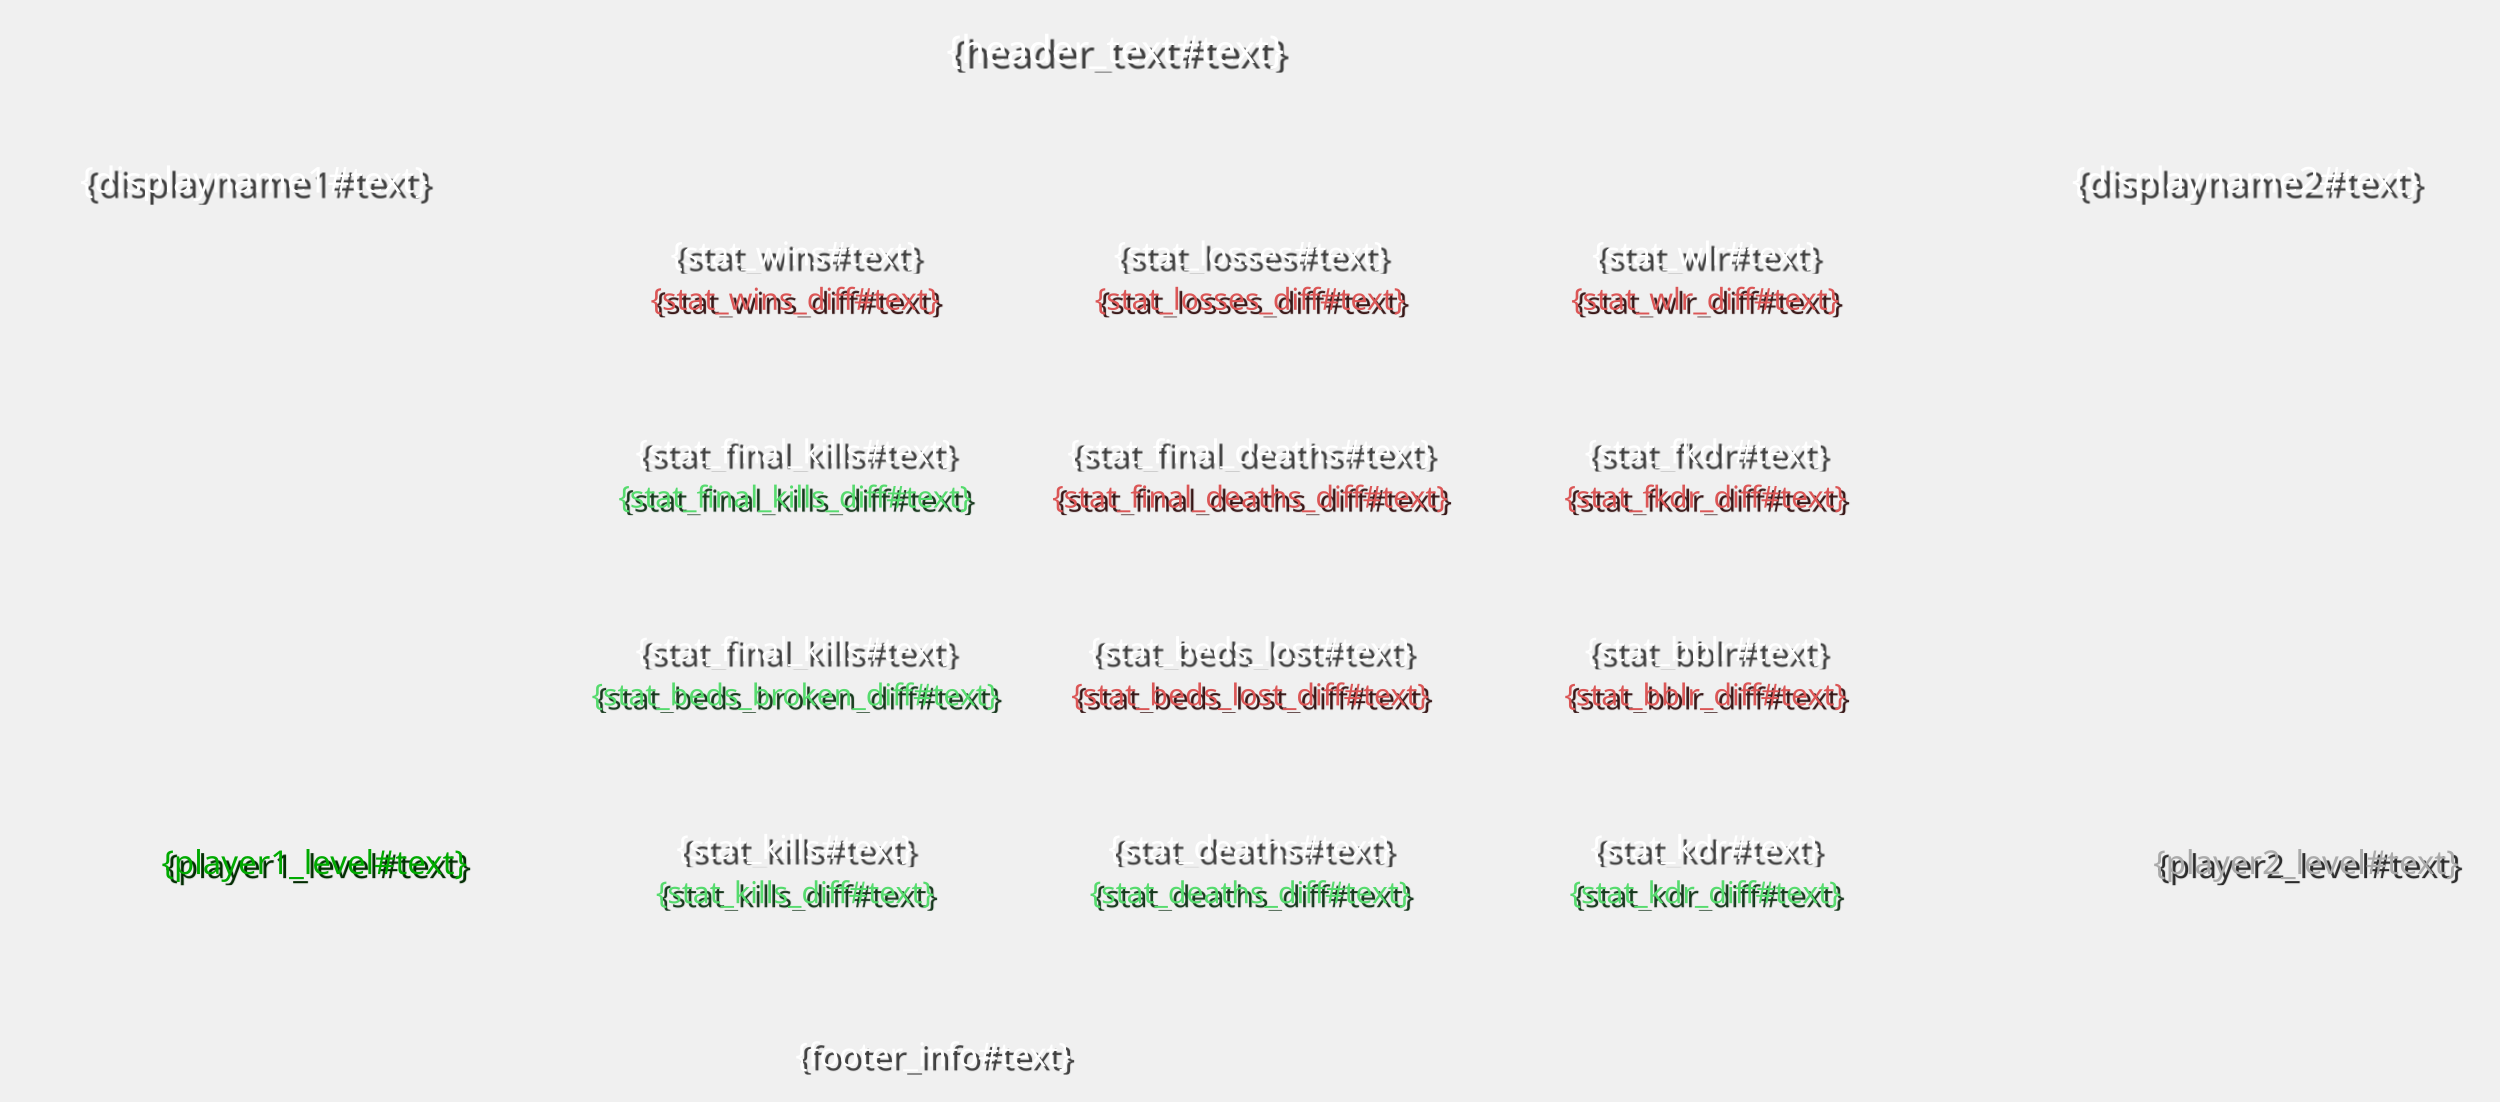
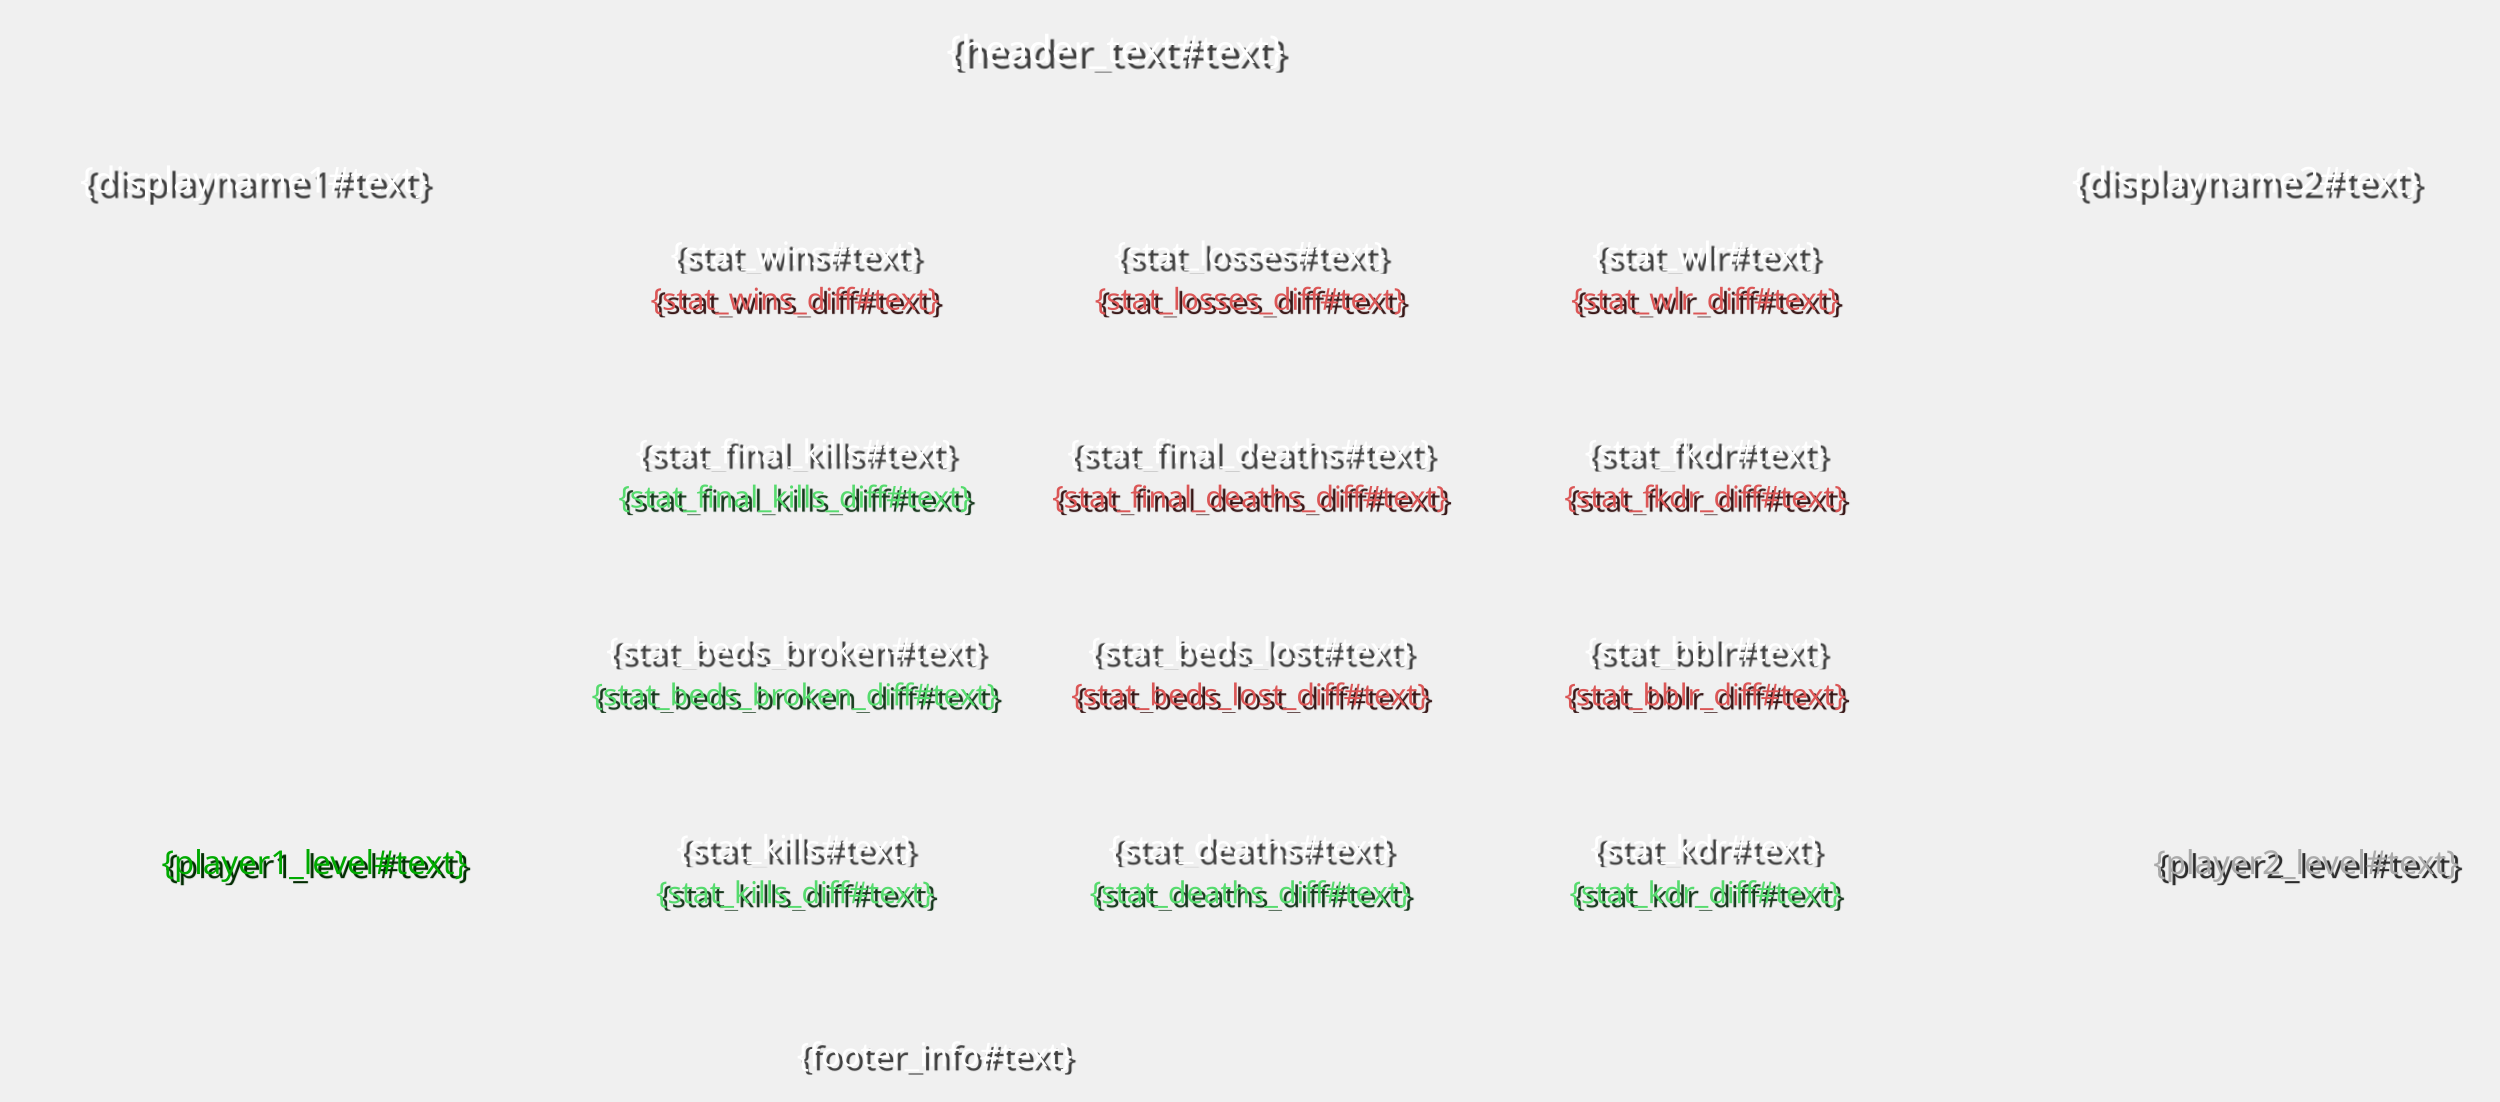
<svg xmlns="http://www.w3.org/2000/svg" width="910" height="401" viewBox="0 0 910 401" fill="none">
  <defs>
    <filter id="shadow-746026532">
      <feDropShadow dx="2" dy="2" stdDeviation="0" flood-opacity="1" flood-color="#404040" />
    </filter>
    <filter id="shadow-1372038659" color-interpolation-filters="sRGB">
      <feOffset dx="2" dy="2" in="SourceGraphic" result="offsetColor" />
      <feGaussianBlur in="offsetColor" stdDeviation="0" result="blurredColor" />
      <feColorMatrix in="blurredColor" result="darkenedShadow" type="matrix" values="0.25 0    0    0  0                      0    0.25 0    0  0                      0    0    0.25 0  0                      0    0    0    1  0" />
      <feComponentTransfer in="darkenedShadow" result="fadedShadow">
        <feFuncA type="linear" slope="1" />
      </feComponentTransfer>
      <feMerge>
        <feMergeNode in="fadedShadow" />
        <feMergeNode in="SourceGraphic" />
      </feMerge>
    </filter>
    <filter id="shadow-1449630659" color-interpolation-filters="sRGB">
      <feOffset dx="1.5" dy="1.5" in="SourceGraphic" result="offsetColor" />
      <feGaussianBlur in="offsetColor" stdDeviation="0" result="blurredColor" />
      <feColorMatrix in="blurredColor" result="darkenedShadow" type="matrix" values="0.25 0    0    0  0                      0    0.25 0    0  0                      0    0    0.25 0  0                      0    0    0    1  0" />
      <feComponentTransfer in="darkenedShadow" result="fadedShadow">
        <feFuncA type="linear" slope="1" />
      </feComponentTransfer>
      <feMerge>
        <feMergeNode in="fadedShadow" />
        <feMergeNode in="SourceGraphic" />
      </feMerge>
    </filter>
  </defs>
  <text filter="url(#shadow-746026532)" fractyl-id="header_text" x="344.5" y="17.5" text-anchor="start" dominant-baseline="central" font-family="Minecraft" font-size="14" font-weight="400" fill="#ffffff">
        {header_text#text}
    </text>
  <text filter="url(#shadow-1372038659)" fractyl-id="displayname1" x="92.5" y="60" text-anchor="middle" dominant-baseline="hanging" font-family="Minecraft" font-size="13" font-weight="400" fill="white">
        {displayname1#text}
    </text>
  <text filter="url(#shadow-1449630659)" fractyl-id="player1_level" x="170" y="313.5" text-anchor="end" dominant-baseline="central" font-family="Minecraft" font-size="12" font-weight="400" fill="#00aa00">
        {player1_level#text}
    </text>
  <text filter="url(#shadow-1372038659)" fractyl-id="stat_wins" x="289.333" y="92" text-anchor="middle" dominant-baseline="central" font-family="Minecraft" font-size="12" font-weight="400" fill="white">
        {stat_wins#text}
    </text>
  <text filter="url(#shadow-1449630659)" fractyl-id="stat_wins_diff" x="289.333" y="108.5" text-anchor="middle" dominant-baseline="central" font-family="Minecraft" font-size="11" font-weight="400" fill="#db5656">
        {stat_wins_diff#text}
    </text>
  <text filter="url(#shadow-1372038659)" fractyl-id="stat_losses" x="455" y="92" text-anchor="middle" dominant-baseline="central" font-family="Minecraft" font-size="12" font-weight="400" fill="white">
        {stat_losses#text}
    </text>
  <text filter="url(#shadow-1449630659)" fractyl-id="stat_losses_diff" x="455" y="108.5" text-anchor="middle" dominant-baseline="central" font-family="Minecraft" font-size="11" font-weight="400" fill="#db5656">
        {stat_losses_diff#text}
    </text>
  <text filter="url(#shadow-1372038659)" fractyl-id="stat_wlr" x="620.666" y="92" text-anchor="middle" dominant-baseline="central" font-family="Minecraft" font-size="12" font-weight="400" fill="white">
        {stat_wlr#text}
    </text>
  <text filter="url(#shadow-1449630659)" fractyl-id="stat_wlr_diff" x="620.666" y="108.5" text-anchor="middle" dominant-baseline="central" font-family="Minecraft" font-size="11" font-weight="400" fill="#db5656">
        {stat_wlr_diff#text}
    </text>
  <text filter="url(#shadow-1372038659)" fractyl-id="stat_final_kills" x="289.333" y="164" text-anchor="middle" dominant-baseline="central" font-family="Minecraft" font-size="12" font-weight="400" fill="white">
        {stat_final_kills#text}
    </text>
  <text filter="url(#shadow-1449630659)" fractyl-id="stat_final_kills_diff" x="289.333" y="180.5" text-anchor="middle" dominant-baseline="central" font-family="Minecraft" font-size="11" font-weight="400" fill="#56db6e">
        {stat_final_kills_diff#text}
    </text>
  <text filter="url(#shadow-1372038659)" fractyl-id="stat_final_deaths" x="455" y="164" text-anchor="middle" dominant-baseline="central" font-family="Minecraft" font-size="12" font-weight="400" fill="white">
        {stat_final_deaths#text}
    </text>
  <text filter="url(#shadow-1449630659)" fractyl-id="stat_final_deaths_diff" x="455" y="180.5" text-anchor="middle" dominant-baseline="central" font-family="Minecraft" font-size="11" font-weight="400" fill="#db5656">
        {stat_final_deaths_diff#text}
    </text>
  <text filter="url(#shadow-1372038659)" fractyl-id="stat_fkdr" x="620.666" y="164" text-anchor="middle" dominant-baseline="central" font-family="Minecraft" font-size="12" font-weight="400" fill="white">
        {stat_fkdr#text}
    </text>
  <text filter="url(#shadow-1449630659)" fractyl-id="stat_fkdr_diff" x="620.666" y="180.5" text-anchor="middle" dominant-baseline="central" font-family="Minecraft" font-size="11" font-weight="400" fill="#db5656">
        {stat_fkdr_diff#text}
    </text>
-   <text filter="url(#shadow-1372038659)" fractyl-id="stat_final_kills" x="289.333" y="236" text-anchor="middle" dominant-baseline="central" font-family="Minecraft" font-size="12" font-weight="400" fill="white">
-         {stat_final_kills#text}
+   <text filter="url(#shadow-1372038659)" fractyl-id="stat_beds_broken" x="289.333" y="236" text-anchor="middle" dominant-baseline="central" font-family="Minecraft" font-size="12" font-weight="400" fill="white">
+         {stat_beds_broken#text}
    </text>
  <text filter="url(#shadow-1449630659)" fractyl-id="stat_beds_broken_diff" x="289.333" y="252.5" text-anchor="middle" dominant-baseline="central" font-family="Minecraft" font-size="11" font-weight="400" fill="#56db6e">
        {stat_beds_broken_diff#text}
    </text>
  <text filter="url(#shadow-1372038659)" fractyl-id="stat_beds_lost" x="455" y="236" text-anchor="middle" dominant-baseline="central" font-family="Minecraft" font-size="12" font-weight="400" fill="white">
        {stat_beds_lost#text}
    </text>
  <text filter="url(#shadow-1449630659)" fractyl-id="stat_beds_lost_diff" x="455" y="252.5" text-anchor="middle" dominant-baseline="central" font-family="Minecraft" font-size="11" font-weight="400" fill="#db5656">
        {stat_beds_lost_diff#text}
    </text>
  <text filter="url(#shadow-1372038659)" fractyl-id="stat_bblr" x="620.666" y="236" text-anchor="middle" dominant-baseline="central" font-family="Minecraft" font-size="12" font-weight="400" fill="white">
        {stat_bblr#text}
    </text>
  <text filter="url(#shadow-1449630659)" fractyl-id="stat_bblr_diff" x="620.666" y="252.5" text-anchor="middle" dominant-baseline="central" font-family="Minecraft" font-size="11" font-weight="400" fill="#db5656">
        {stat_bblr_diff#text}
    </text>
  <text filter="url(#shadow-1372038659)" fractyl-id="stat_kills" x="289.333" y="308" text-anchor="middle" dominant-baseline="central" font-family="Minecraft" font-size="12" font-weight="400" fill="white">
        {stat_kills#text}
    </text>
  <text filter="url(#shadow-1449630659)" fractyl-id="stat_kills_diff" x="289.333" y="324.5" text-anchor="middle" dominant-baseline="central" font-family="Minecraft" font-size="11" font-weight="400" fill="#56db6e">
        {stat_kills_diff#text}
    </text>
  <text filter="url(#shadow-1372038659)" fractyl-id="stat_deaths" x="455" y="308" text-anchor="middle" dominant-baseline="central" font-family="Minecraft" font-size="12" font-weight="400" fill="white">
        {stat_deaths#text}
    </text>
  <text filter="url(#shadow-1449630659)" fractyl-id="stat_deaths_diff" x="455" y="324.5" text-anchor="middle" dominant-baseline="central" font-family="Minecraft" font-size="11" font-weight="400" fill="#56db6e">
        {stat_deaths_diff#text}
    </text>
  <text filter="url(#shadow-1372038659)" fractyl-id="stat_kdr" x="620.666" y="308" text-anchor="middle" dominant-baseline="central" font-family="Minecraft" font-size="12" font-weight="400" fill="white">
        {stat_kdr#text}
    </text>
  <text filter="url(#shadow-1449630659)" fractyl-id="stat_kdr_diff" x="620.666" y="324.5" text-anchor="middle" dominant-baseline="central" font-family="Minecraft" font-size="11" font-weight="400" fill="#56db6e">
        {stat_kdr_diff#text}
    </text>
  <text filter="url(#shadow-1372038659)" fractyl-id="displayname2" x="817.5" y="60" text-anchor="middle" dominant-baseline="hanging" font-family="Minecraft" font-size="13" font-weight="400" fill="white">
        {displayname2#text}
    </text>
  <text filter="url(#shadow-1449630659)" fractyl-id="player2_level" x="895" y="313.5" text-anchor="end" dominant-baseline="central" font-family="Minecraft" font-size="12" font-weight="400" fill="#aaaaaa">
        {player2_level#text}
    </text>
-   <text filter="url(#shadow-1449630659)" fractyl-id="footer_info" x="289.5" y="383.5" text-anchor="start" dominant-baseline="central" font-family="Minecraft" font-size="12" font-weight="400" fill="white">
+   <text filter="url(#shadow-1449630659)" fractyl-id="footer_info" x="290" y="383.5" text-anchor="start" dominant-baseline="central" font-family="Minecraft" font-size="12" font-weight="400" fill="white">
        {footer_info#text}
    </text>
</svg>
